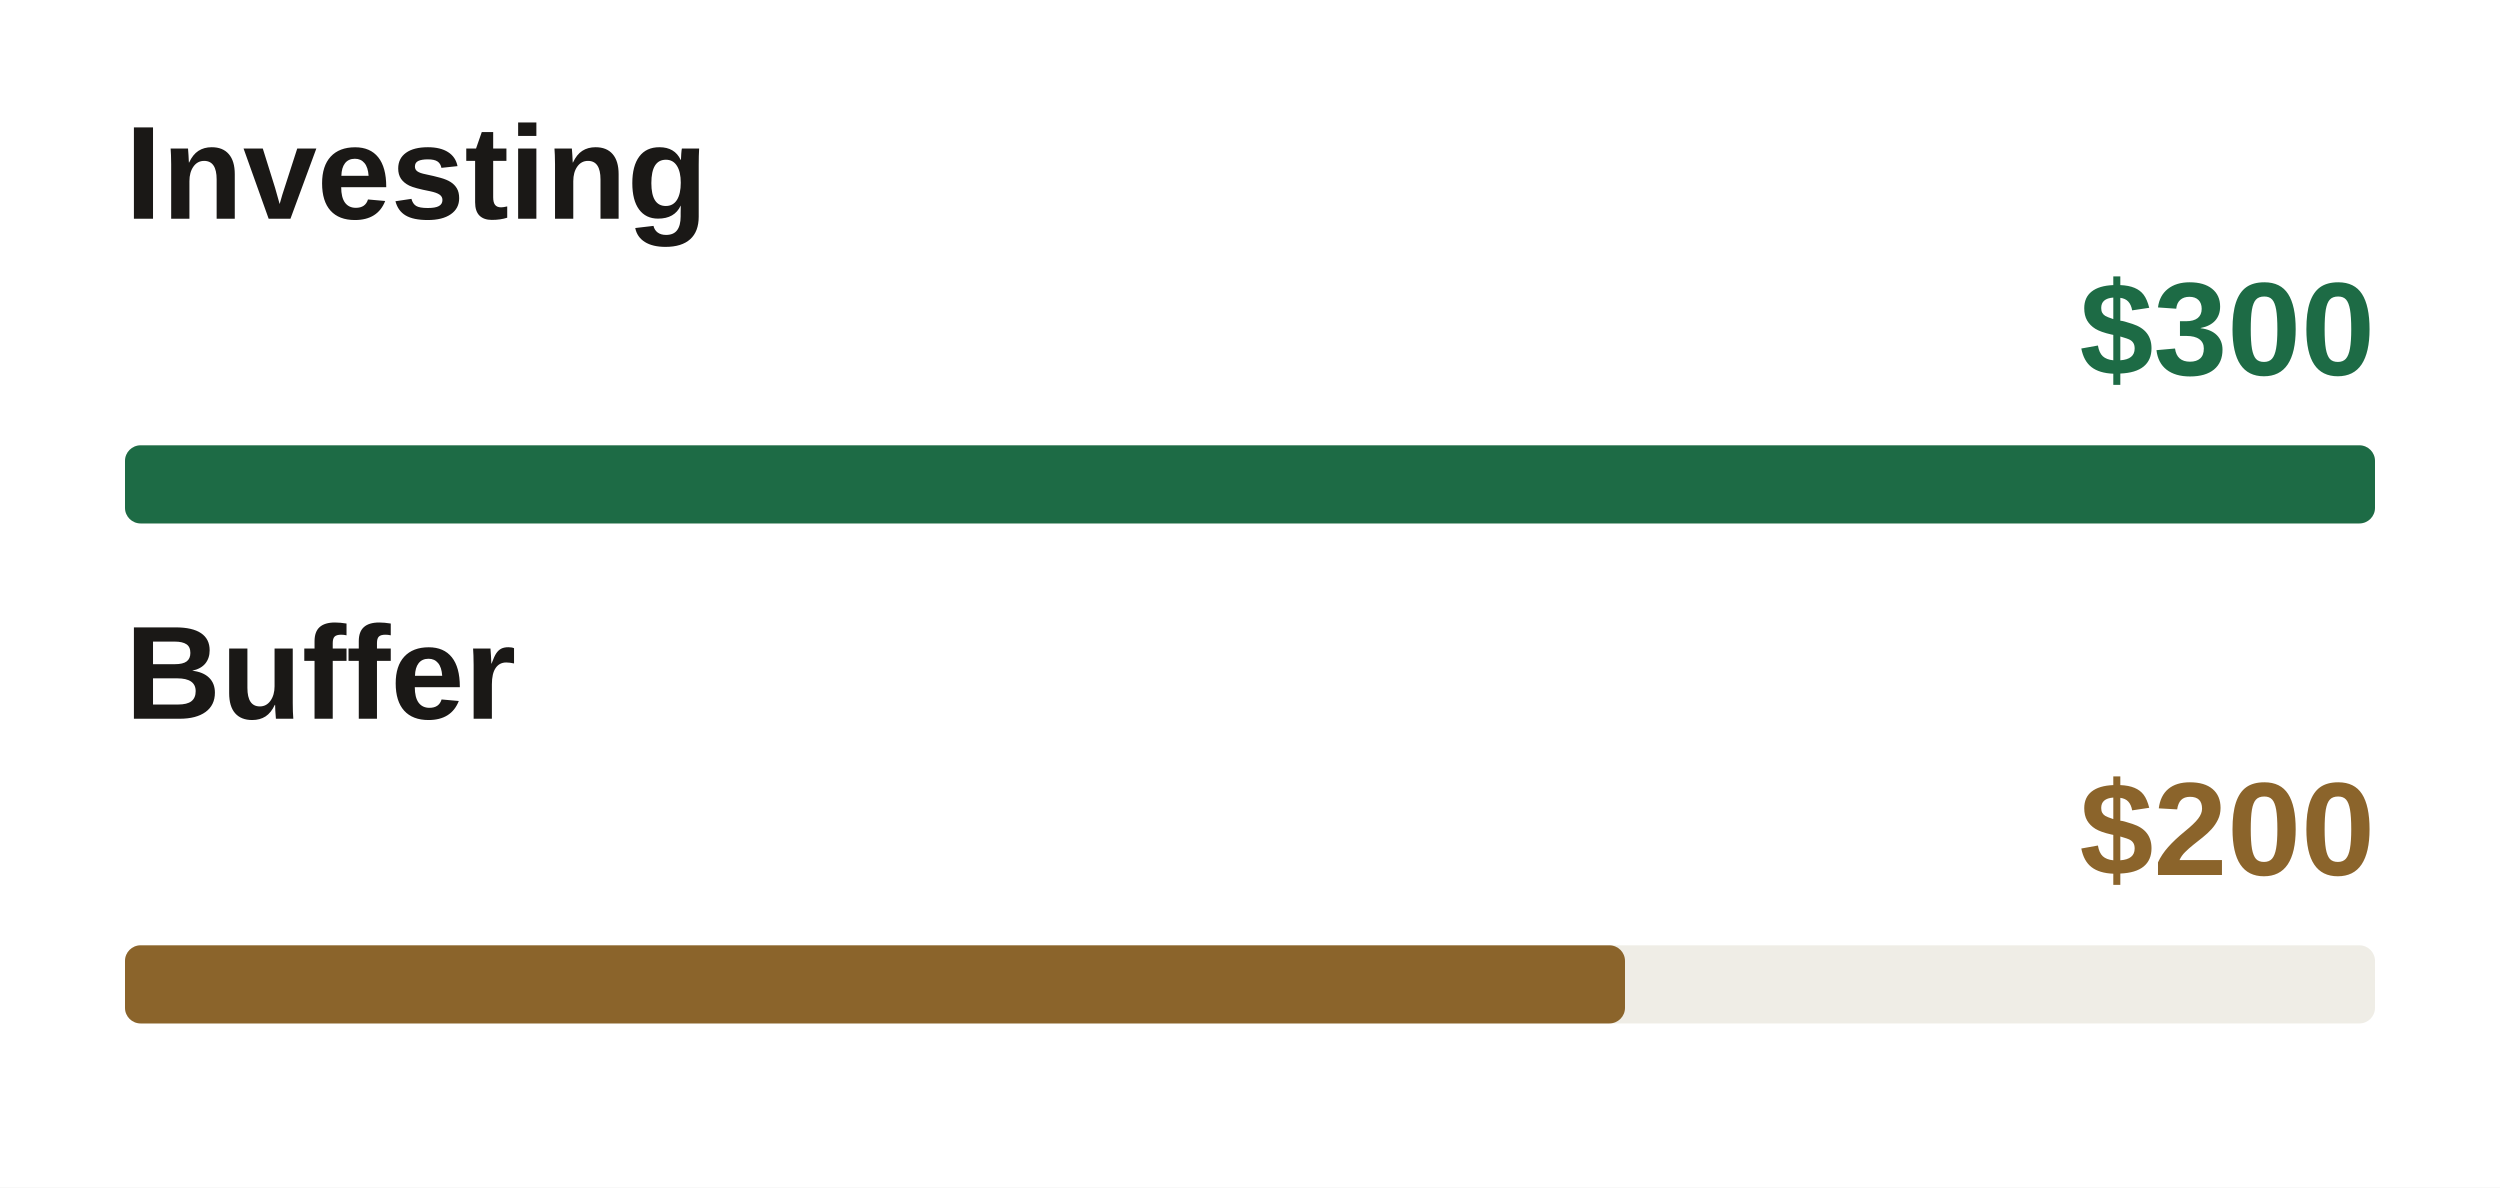
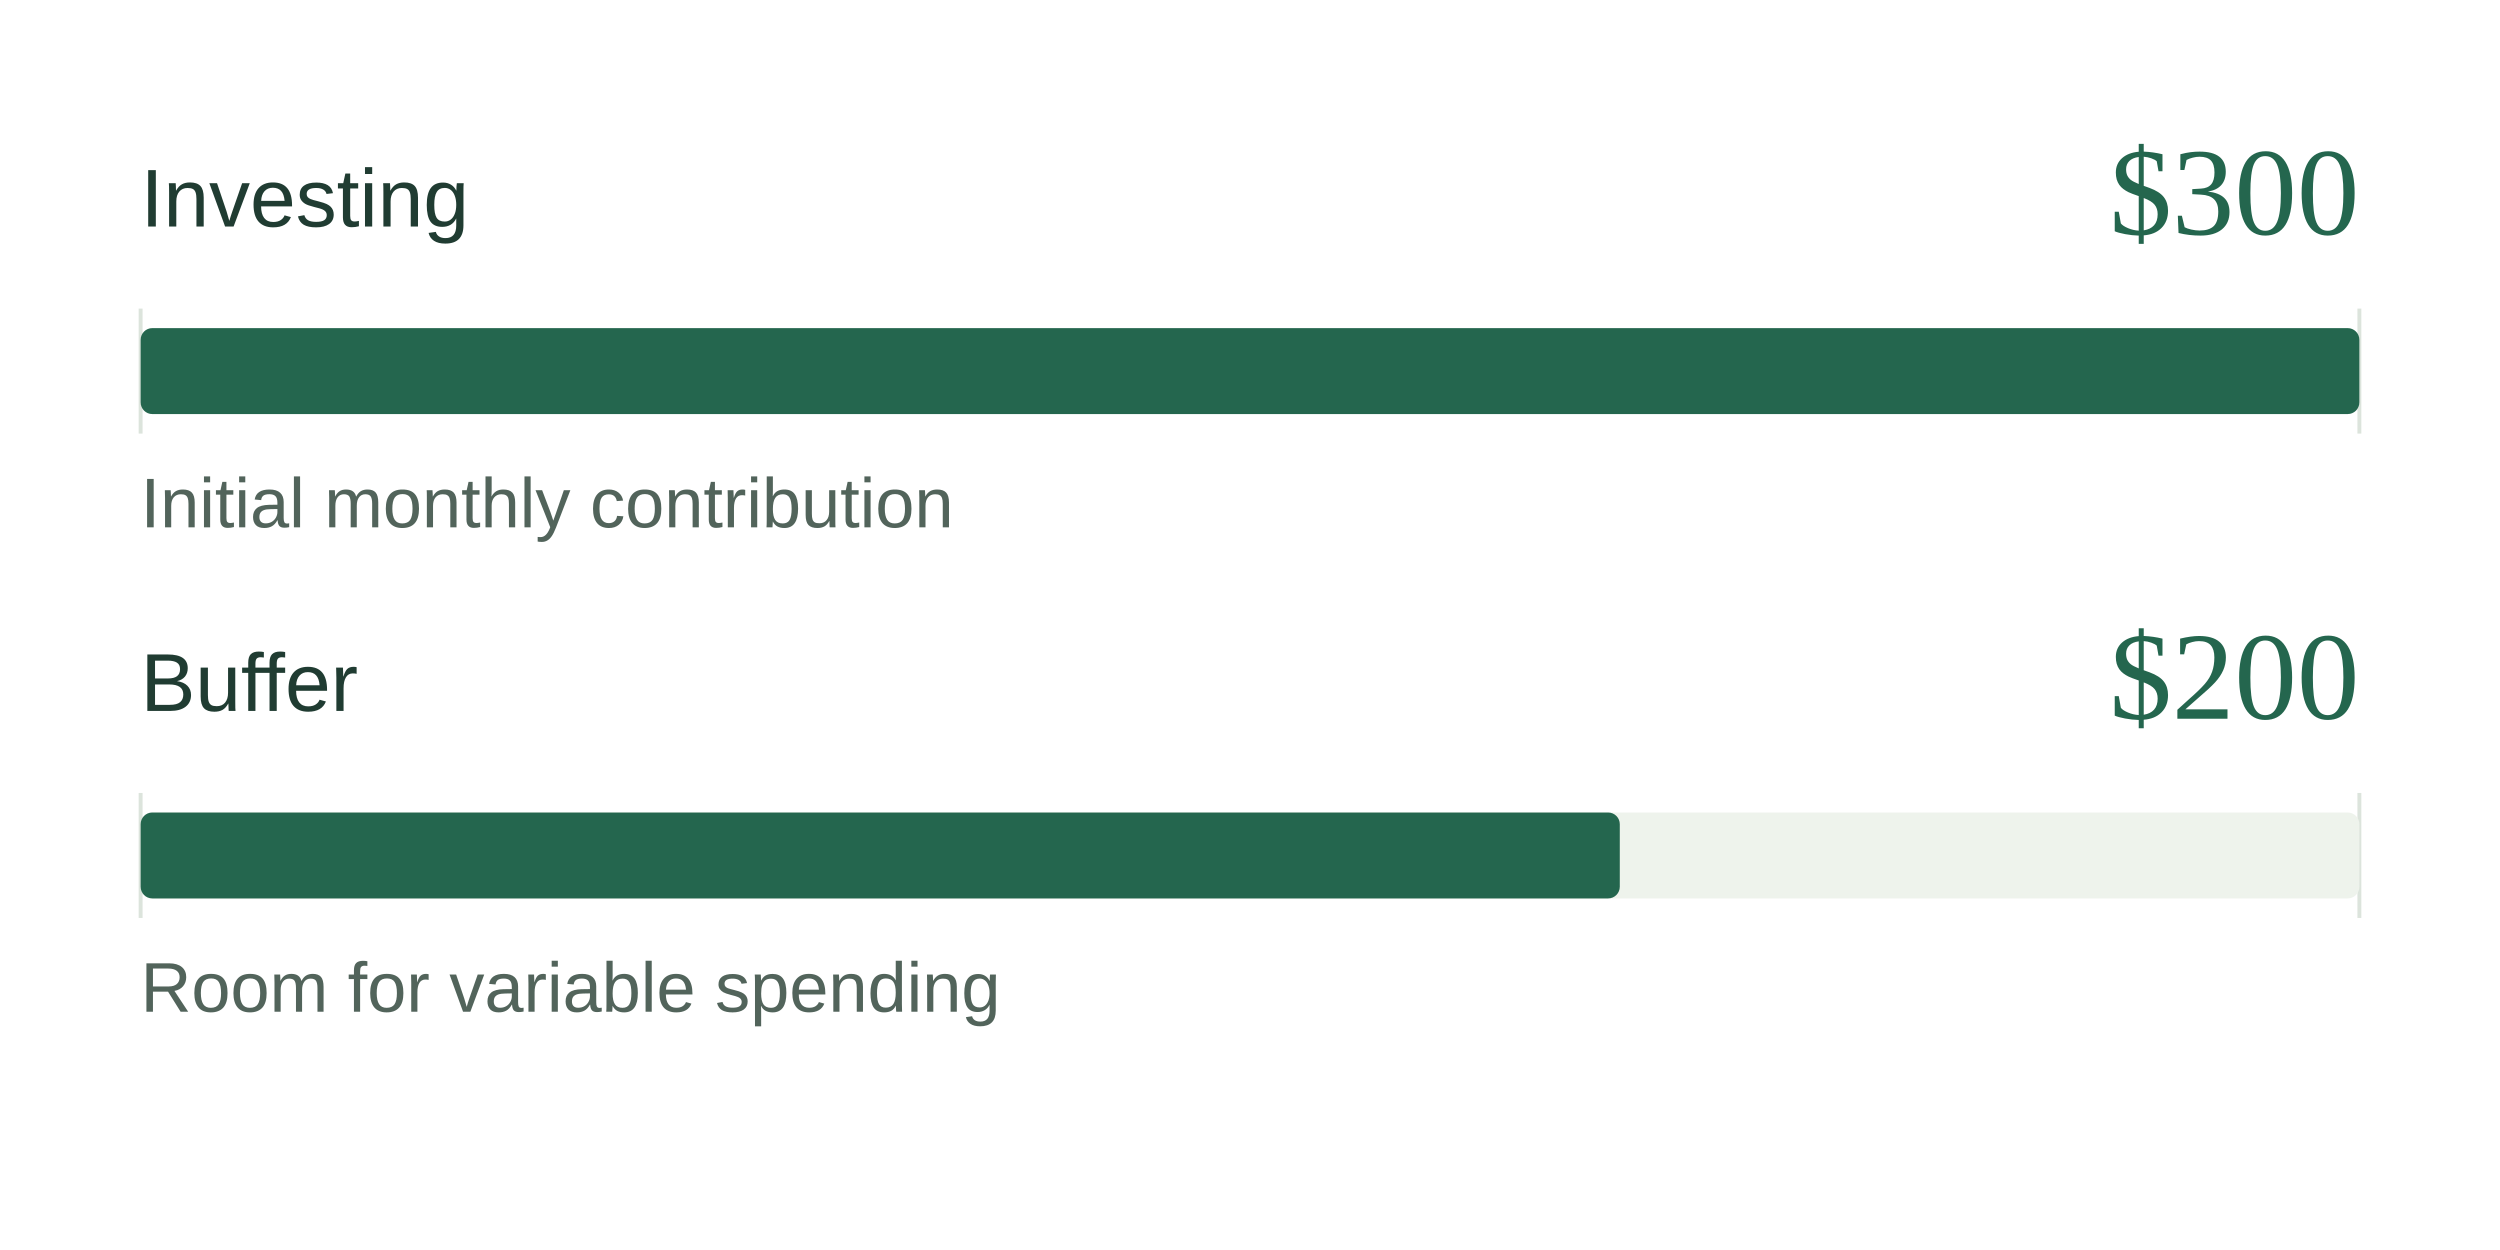
- <svg xmlns="http://www.w3.org/2000/svg" width="640" height="304" viewBox="0 0 640 304" role="img" aria-labelledby="title description">
-   <rect width="640" height="304" fill="#fff" />
-   <g font-family="Arial, Helvetica, sans-serif" fill="#1a1816">
-     <g data-value="300">
-       <text x="32" y="56" font-size="34" font-weight="600">Investing</text>
-       <text x="608" y="96" text-anchor="end" font-size="34" font-weight="600" fill="#1d6b45">$300</text>
-       <rect x="32" y="114" width="576" height="20" rx="4" fill="#efede6" />
-       <rect x="32" y="114" width="576.000" height="20" rx="4" fill="#1d6b45" />
+ <svg xmlns="http://www.w3.org/2000/svg" width="640" height="320" viewBox="0 0 640 320" data-layout="bars" role="img" aria-labelledby="title description">
+   <rect width="640" height="320" fill="#fff" />
+   <g font-family="Arial, Helvetica, sans-serif">
+     <g data-value="300" data-row="0">
+       <text x="36" y="58" font-size="21" font-weight="500" fill="#203c32" text-anchor="start">
+         <tspan x="36" dy="0">Investing</tspan>
+       </text>
+       <text x="604" y="60" font-size="32" font-weight="400" fill="#24664e" text-anchor="end" font-family="Georgia, Times New Roman, serif">
+         <tspan x="604" dy="0">$300</tspan>
+       </text>
+       <path d="M36 79v32 M604 79v32" stroke="#dce4dc" />
+       <rect x="36" y="84" width="568" height="22" rx="3" fill="#eef3ec" />
+       <rect data-bar="true" x="36" y="84" width="568.000" height="22" rx="3" fill="#24664e" />
+       <text x="36" y="135" font-size="18" font-weight="400" fill="#52645b" text-anchor="start">
+         <tspan x="36" dy="0">Initial monthly contribution</tspan>
+       </text>
    </g>
-     <g data-value="200">
-       <text x="32" y="184" font-size="34" font-weight="600">Buffer</text>
-       <text x="608" y="224" text-anchor="end" font-size="34" font-weight="600" fill="#8b642b">$200</text>
-       <rect x="32" y="242" width="576" height="20" rx="4" fill="#efede6" />
-       <rect x="32" y="242" width="384.000" height="20" rx="4" fill="#8b642b" />
+     <g data-value="200" data-row="1">
+       <text x="36" y="182" font-size="21" font-weight="500" fill="#203c32" text-anchor="start">
+         <tspan x="36" dy="0">Buffer</tspan>
+       </text>
+       <text x="604" y="184" font-size="32" font-weight="400" fill="#24664e" text-anchor="end" font-family="Georgia, Times New Roman, serif">
+         <tspan x="604" dy="0">$200</tspan>
+       </text>
+       <path d="M36 203v32 M604 203v32" stroke="#dce4dc" />
+       <rect x="36" y="208" width="568" height="22" rx="3" fill="#eef3ec" />
+       <rect data-bar="true" x="36" y="208" width="378.667" height="22" rx="3" fill="#24664e" />
+       <text x="36" y="259" font-size="18" font-weight="400" fill="#52645b" text-anchor="start">
+         <tspan x="36" dy="0">Room for variable spending</tspan>
+       </text>
    </g>
  </g>
</svg>
